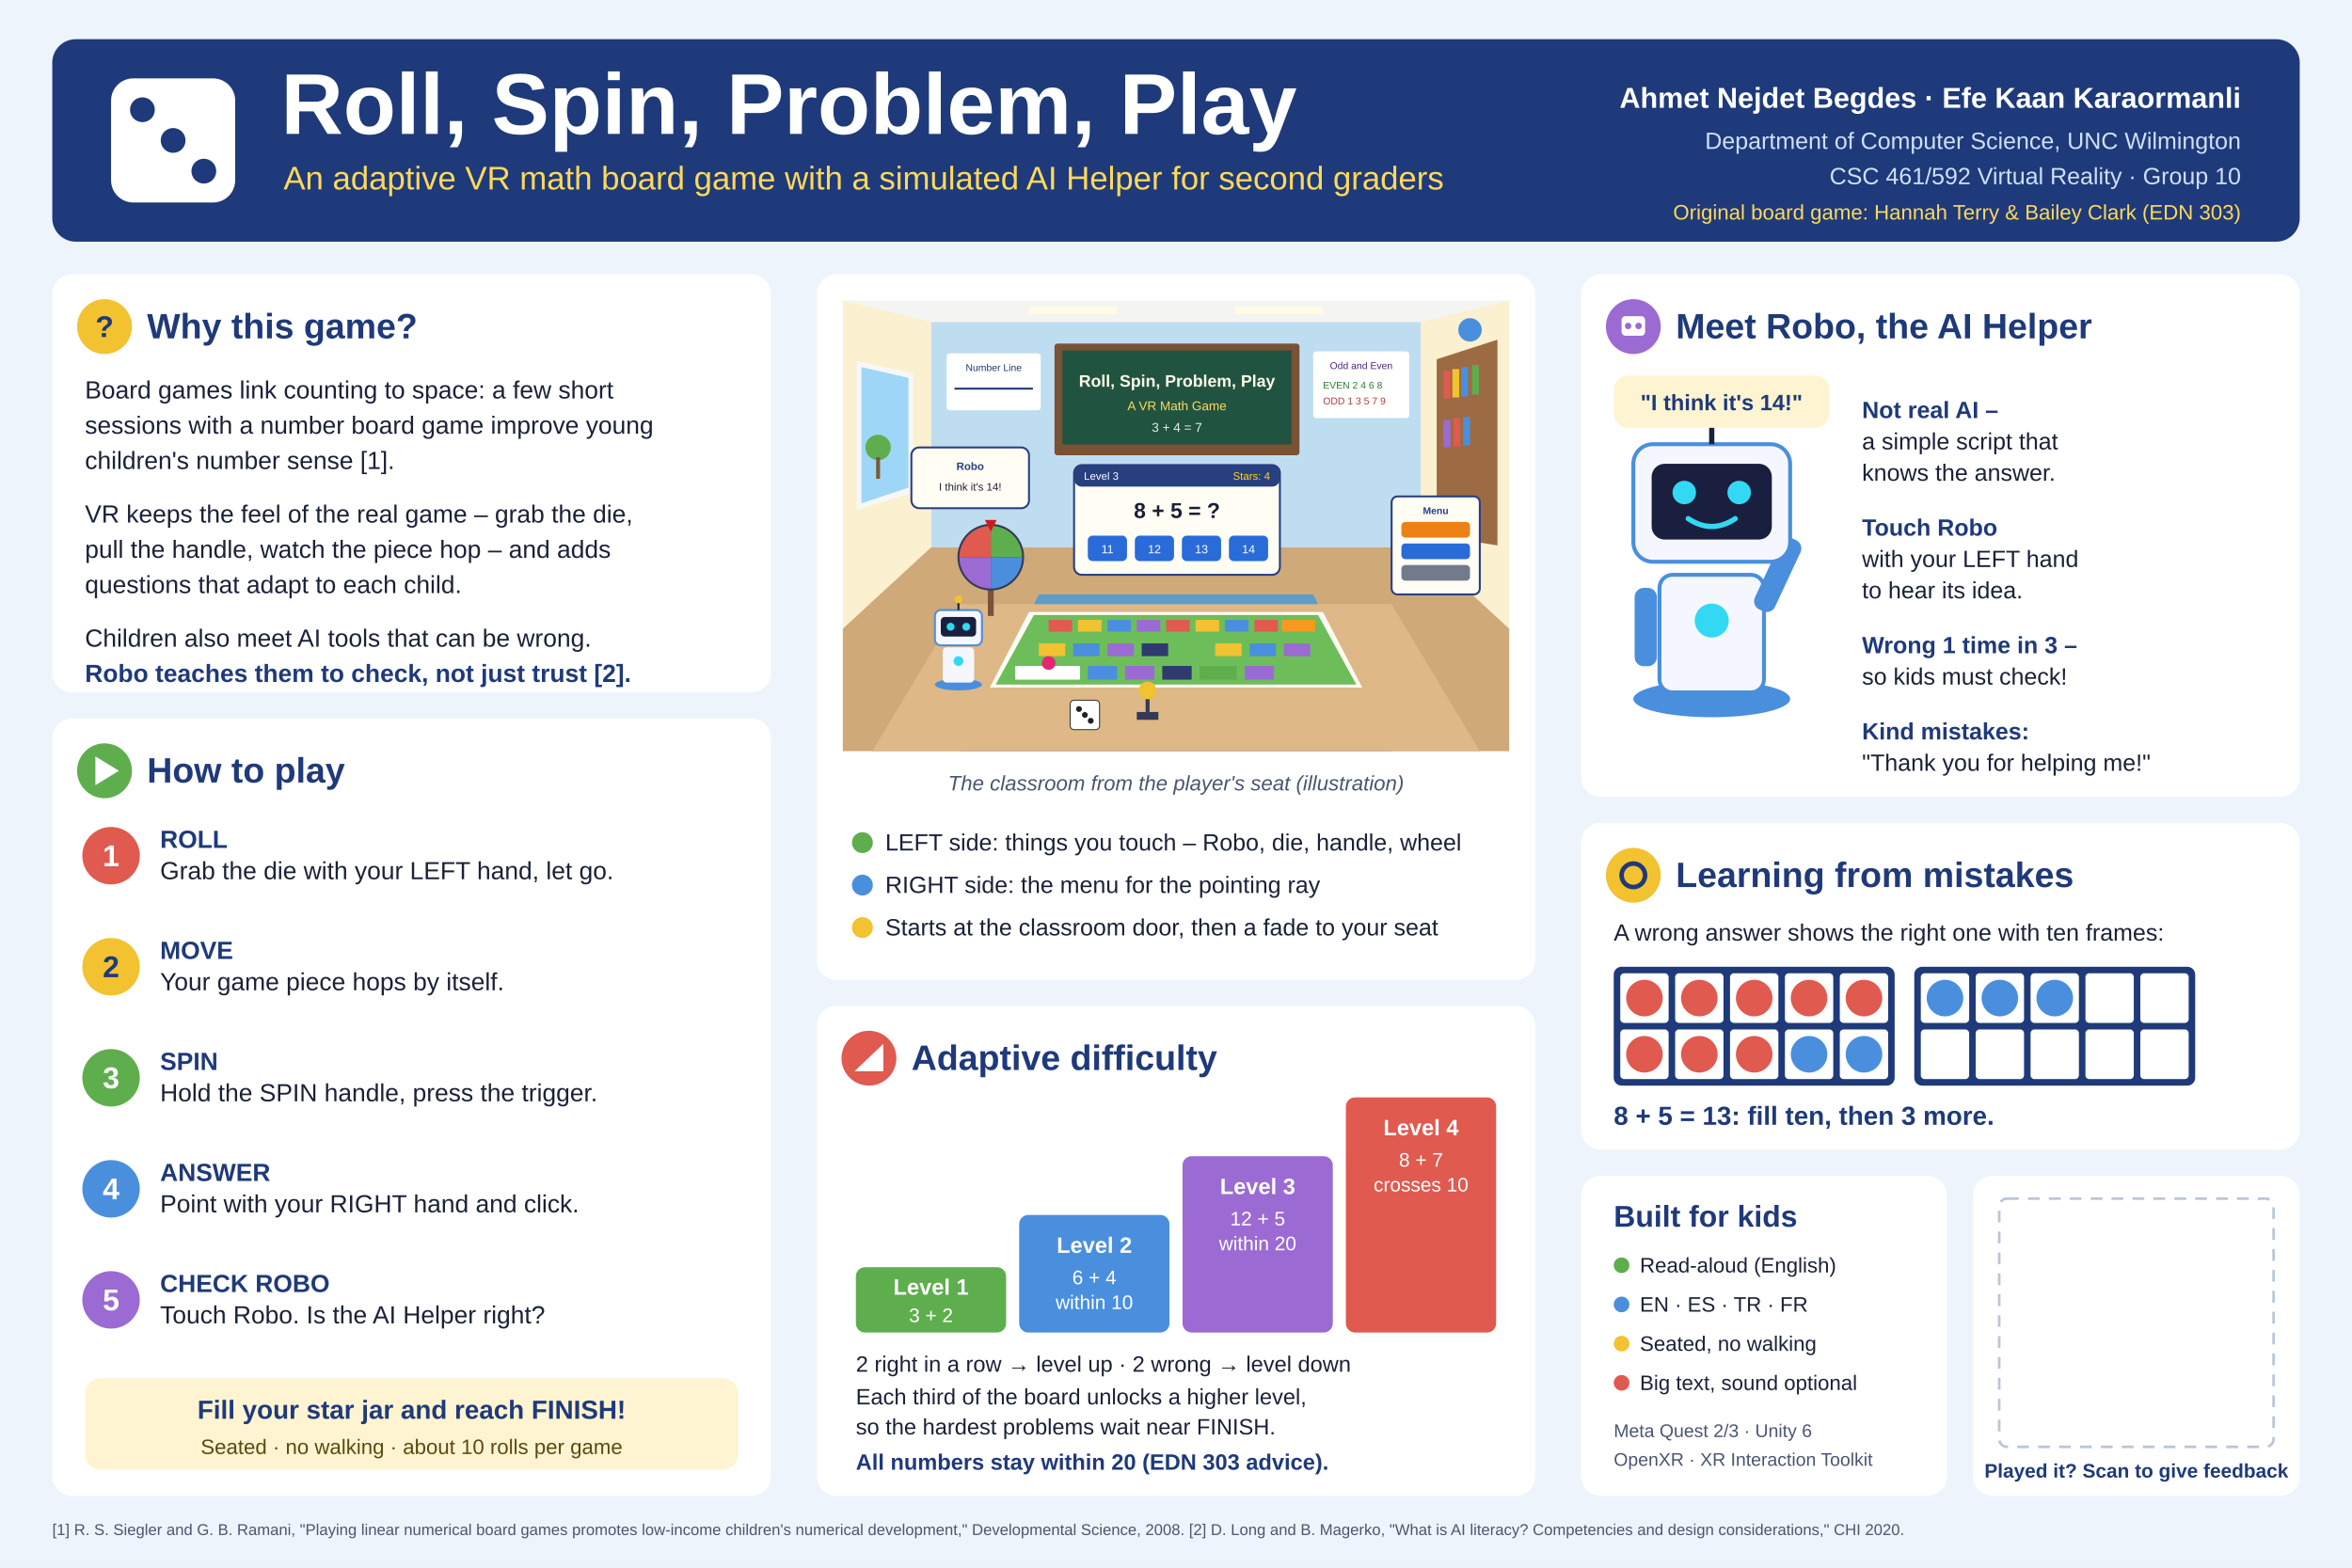
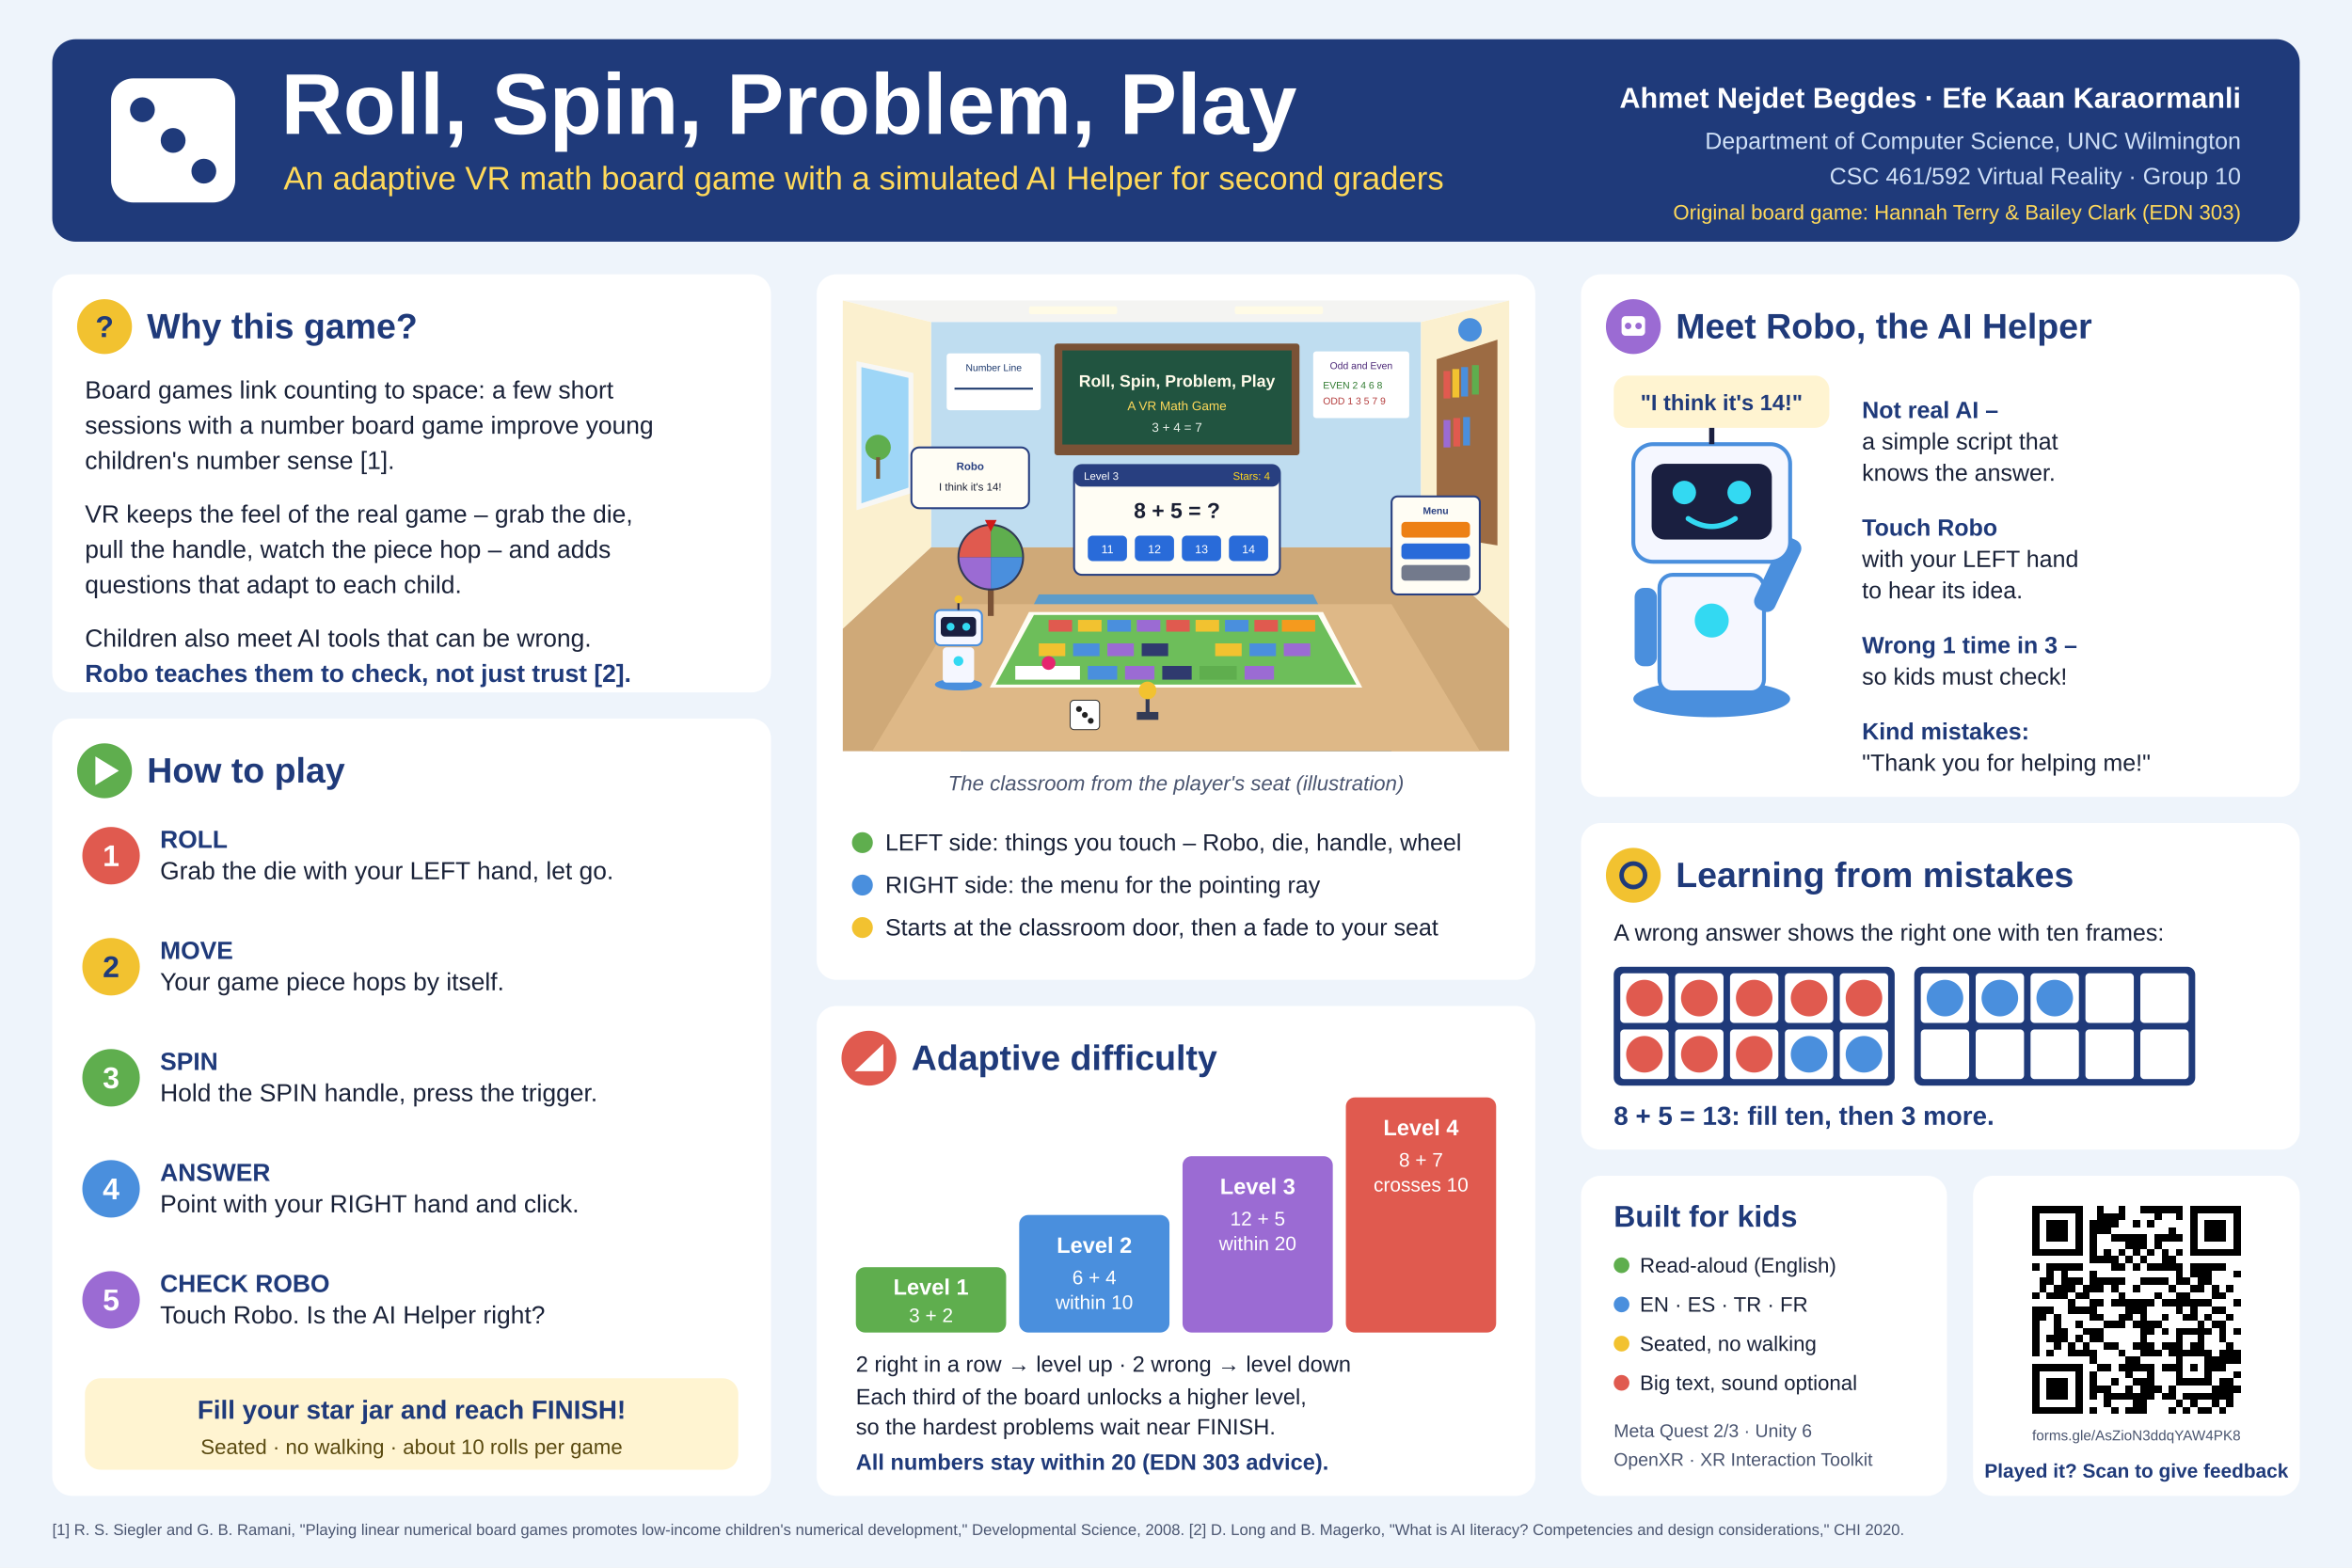
<svg xmlns="http://www.w3.org/2000/svg" width="36in" height="24in" viewBox="0 0 3600 2400" font-family="Arial, Helvetica, sans-serif">
  <rect x="0" y="0" width="3600" height="2400" fill="#EEF4FB" />
  <rect x="80" y="60" width="3440" height="310" rx="36" fill="#1F3A7A" />
  <g transform="translate(170 215)">
    <rect x="0" y="-95" width="190" height="190" rx="34" fill="#FFFFFF" />
    <circle cx="48" cy="-47" r="19" fill="#1F3A7A" />
    <circle cx="95" cy="0" r="19" fill="#1F3A7A" />
    <circle cx="142" cy="47" r="19" fill="#1F3A7A" />
  </g>
  <text x="430" y="205" font-size="132" font-weight="bold" fill="#FFFFFF">Roll, Spin, Problem, Play</text>
  <text x="434" y="290" font-size="50" fill="#FFD95A">An adaptive VR math board game with a simulated AI Helper for second graders</text>
  <text x="3430" y="165" font-size="44" font-weight="bold" fill="#FFFFFF" text-anchor="end">Ahmet Nejdet Begdes · Efe Kaan Karaormanli</text>
  <text x="3430" y="228" font-size="36" fill="#CFE0F7" text-anchor="end">Department of Computer Science, UNC Wilmington</text>
  <text x="3430" y="282" font-size="36" fill="#CFE0F7" text-anchor="end">CSC 461/592 Virtual Reality · Group 10</text>
  <text x="3430" y="336" font-size="32" fill="#FFD95A" text-anchor="end">Original board game: Hannah Terry &amp; Bailey Clark (EDN 303)</text>
  <rect x="80" y="420" width="1100" height="640" rx="30" fill="#FFFFFF" />
  <circle cx="160" cy="500" r="42" fill="#F2C230" />
  <text x="160" y="516" font-size="46" font-weight="bold" fill="#1F3A7A" text-anchor="middle">?</text>
  <text x="225" y="518" font-size="54" font-weight="bold" fill="#1F3A7A">Why this game?</text>
  <g font-size="38" fill="#1A2238">
    <text x="130" y="610">Board games link counting to space: a few short</text>
    <text x="130" y="664">sessions with a number board game improve young</text>
    <text x="130" y="718">children's number sense [1].</text>
    <text x="130" y="800">VR keeps the feel of the real game – grab the die,</text>
    <text x="130" y="854">pull the handle, watch the piece hop – and adds</text>
    <text x="130" y="908">questions that adapt to each child.</text>
    <text x="130" y="990">Children also meet AI tools that can be wrong.</text>
    <text x="130" y="1044" font-weight="bold" fill="#1F3A7A">Robo teaches them to check, not just trust [2].</text>
  </g>
  <rect x="80" y="1100" width="1100" height="1190" rx="30" fill="#FFFFFF" />
  <circle cx="160" cy="1180" r="42" fill="#5FAE4E" />
  <polygon points="146,1158 146,1202 182,1180" fill="#FFFFFF" />
  <text x="225" y="1198" font-size="54" font-weight="bold" fill="#1F3A7A">How to play</text>
  <g font-size="38" fill="#1A2238">
    <circle cx="170" cy="1310" r="44" fill="#E05A4F" />
    <text x="170" y="1326" font-size="46" font-weight="bold" fill="#FFFFFF" text-anchor="middle">1</text>
    <text x="245" y="1298" font-weight="bold" fill="#1F3A7A">ROLL</text>
    <text x="245" y="1346">Grab the die with your LEFT hand, let go.</text>
    <circle cx="170" cy="1480" r="44" fill="#F2C230" />
    <text x="170" y="1496" font-size="46" font-weight="bold" fill="#1F3A7A" text-anchor="middle">2</text>
    <text x="245" y="1468" font-weight="bold" fill="#1F3A7A">MOVE</text>
    <text x="245" y="1516">Your game piece hops by itself.</text>
    <circle cx="170" cy="1650" r="44" fill="#5FAE4E" />
    <text x="170" y="1666" font-size="46" font-weight="bold" fill="#FFFFFF" text-anchor="middle">3</text>
    <text x="245" y="1638" font-weight="bold" fill="#1F3A7A">SPIN</text>
    <text x="245" y="1686">Hold the SPIN handle, press the trigger.</text>
    <circle cx="170" cy="1820" r="44" fill="#4A8FDD" />
    <text x="170" y="1836" font-size="46" font-weight="bold" fill="#FFFFFF" text-anchor="middle">4</text>
    <text x="245" y="1808" font-weight="bold" fill="#1F3A7A">ANSWER</text>
    <text x="245" y="1856">Point with your RIGHT hand and click.</text>
    <circle cx="170" cy="1990" r="44" fill="#9B6BD3" />
    <text x="170" y="2006" font-size="46" font-weight="bold" fill="#FFFFFF" text-anchor="middle">5</text>
    <text x="245" y="1978" font-weight="bold" fill="#1F3A7A">CHECK ROBO</text>
    <text x="245" y="2026">Touch Robo. Is the AI Helper right?</text>
  </g>
  <rect x="130" y="2110" width="1000" height="140" rx="24" fill="#FFF4D1" />
  <text x="630" y="2172" font-size="40" font-weight="bold" fill="#1F3A7A" text-anchor="middle">Fill your star jar and reach FINISH!</text>
  <text x="630" y="2226" font-size="32" fill="#5A4A10" text-anchor="middle">Seated · no walking · about 10 rolls per game</text>
  <rect x="1250" y="420" width="1100" height="1080" rx="30" fill="#FFFFFF" />
  <svg x="1290" y="460" width="1020" height="690" viewBox="0 0 680 460">
    <polygon points="0,0 680,0 590,22 90,22" fill="#F4F4F2" />
    <rect x="190" y="6" width="90" height="8" rx="2" fill="#FFFBE6" />
    <rect x="400" y="6" width="90" height="8" rx="2" fill="#FFFBE6" />
    <rect x="90" y="22" width="500" height="230" fill="#BFDDF0" />
    <polygon points="0,0 90,22 90,252 0,335" fill="#FBF0CF" />
    <polygon points="680,0 590,22 590,252 680,335" fill="#FBF0CF" />
    <polygon points="0,335 90,252 590,252 680,335 680,460 0,460" fill="#CFA978" />
    <polygon points="120,460 200,300 480,300 560,460" fill="#5E9CC9" />
    <polygon points="14,62 72,74 72,196 14,214" fill="#F7F7F5" />
    <polygon points="19,68 67,79 67,191 19,207" fill="#9ED6F7" />
    <circle cx="36" cy="150" r="13" fill="#5FAE4E" />
    <rect x="34" y="160" width="4" height="22" fill="#7A5A3A" />
    <rect x="216" y="44" width="250" height="114" rx="3" fill="#7A5236" />
    <rect x="224" y="51" width="234" height="96" fill="#215440" />
    <text x="341" y="88" text-anchor="middle" font-size="17" fill="#FFFBEA" font-weight="bold">Roll, Spin, Problem, Play</text>
    <text x="341" y="112" text-anchor="middle" font-size="13" fill="#FFD95A">A VR Math Game</text>
    <text x="341" y="134" text-anchor="middle" font-size="13" fill="#E8F0E8">3 + 4 = 7</text>
    <rect x="106" y="54" width="96" height="58" rx="3" fill="#FFFFFF" />
    <line x1="114" y1="90" x2="194" y2="90" stroke="#1E3A6E" stroke-width="2" />
    <text x="154" y="72" text-anchor="middle" font-size="10" fill="#1E3A6E">Number Line</text>
    <rect x="480" y="52" width="98" height="68" rx="3" fill="#FFFFFF" />
    <text x="529" y="70" text-anchor="middle" font-size="10" fill="#4B2777">Odd and Even</text>
    <text x="490" y="90" font-size="10" fill="#2F7A2F">EVEN 2 4 6 8</text>
    <text x="490" y="106" font-size="10" fill="#B23A3A">ODD 1 3 5 7 9</text>
    <circle cx="341" cy="30" r="0" fill="none" />
    <polygon points="606,60 668,40 668,250 606,240" fill="#9C6B43" />
    <rect x="613" y="72" width="7" height="28" fill="#E05A4F" />
    <rect x="622" y="70" width="7" height="29" fill="#F2C230" />
    <rect x="631" y="68" width="7" height="30" fill="#4A8FDD" />
    <rect x="642" y="66" width="7" height="30" fill="#5FAE4E" />
    <rect x="613" y="122" width="7" height="28" fill="#9B6BD3" />
    <rect x="623" y="120" width="7" height="29" fill="#E05A4F" />
    <rect x="633" y="119" width="7" height="29" fill="#4A8FDD" />
    <circle cx="640" cy="30" r="12" fill="#4A8FDD" />
    <polygon points="120,310 560,310 650,460 30,460" fill="#DEB887" />
    <polygon points="190,318 490,318 530,395 150,395" fill="#FFFDF4" />
    <polygon points="195,321 485,321 524,392 156,392" fill="#6DBE5A" />
    <g fill="#E05A4F">
      <rect x="210" y="326" width="24" height="12" />
      <rect x="330" y="326" width="24" height="12" />
      <rect x="420" y="326" width="24" height="12" />
    </g>
    <g fill="#F2C230">
      <rect x="240" y="326" width="24" height="12" />
      <rect x="360" y="326" width="24" height="12" />
      <rect x="200" y="350" width="27" height="13" />
      <rect x="380" y="350" width="27" height="13" />
    </g>
    <g fill="#4A8FDD">
      <rect x="270" y="326" width="24" height="12" />
      <rect x="390" y="326" width="24" height="12" />
      <rect x="235" y="350" width="27" height="13" />
      <rect x="415" y="350" width="27" height="13" />
      <rect x="250" y="373" width="30" height="14" />
    </g>
    <g fill="#9B6BD3">
      <rect x="300" y="326" width="24" height="12" />
      <rect x="270" y="350" width="27" height="13" />
      <rect x="450" y="350" width="27" height="13" />
      <rect x="288" y="373" width="30" height="14" />
      <rect x="410" y="373" width="30" height="14" />
    </g>
    <g fill="#2F3A6E">
      <rect x="305" y="350" width="27" height="13" />
      <rect x="326" y="373" width="30" height="14" />
    </g>
    <rect x="448" y="326" width="34" height="12" fill="#F59A1E" />
    <rect x="176" y="373" width="66" height="14" fill="#FFFFFF" />
    <rect x="364" y="373" width="38" height="14" fill="#5FAE4E" />
    <circle cx="210" cy="370" r="7" fill="#E6266F" />
    <rect x="232" y="408" width="30" height="30" rx="4" fill="#FFFFFF" stroke="#333333" stroke-width="1" />
    <circle cx="241" cy="417" r="3" fill="#222222" />
    <circle cx="253" cy="429" r="3" fill="#222222" />
    <circle cx="247" cy="423" r="3" fill="#222222" />
    <rect x="300" y="420" width="22" height="8" fill="#333A55" />
    <rect x="309" y="400" width="4" height="22" fill="#333A55" />
    <circle cx="311" cy="398" r="9" fill="#F2C230" />
    <rect x="148" y="282" width="6" height="40" fill="#7A5236" />
    <circle cx="151" cy="262" r="34" fill="#333A55" />
    <path d="M151 262 L151 230 A32 32 0 0 1 183 262 Z" fill="#5FAE4E" />
    <path d="M151 262 L183 262 A32 32 0 0 1 151 294 Z" fill="#4A8FDD" />
    <path d="M151 262 L151 294 A32 32 0 0 1 119 262 Z" fill="#9B6BD3" />
    <path d="M151 262 L119 262 A32 32 0 0 1 151 230 Z" fill="#E05A4F" />
    <polygon points="145,224 157,224 151,236" fill="#D11A1A" />
    <g transform="translate(118 330)">
      <ellipse cx="0" cy="62" rx="24" ry="6" fill="#4A8FDD" />
      <rect x="-16" y="24" width="32" height="36" rx="4" fill="#F5F7FF" />
      <circle cx="0" cy="38" r="5" fill="#33D9F2" />
      <rect x="-24" y="-14" width="48" height="36" rx="6" fill="#F5F7FF" stroke="#4A8FDD" stroke-width="2" />
      <rect x="-18" y="-7" width="36" height="20" rx="4" fill="#1A1F40" />
      <circle cx="-8" cy="3" r="4" fill="#33D9F2" />
      <circle cx="8" cy="3" r="4" fill="#33D9F2" />
      <line x1="0" y1="-14" x2="0" y2="-22" stroke="#1A1F40" stroke-width="2" />
      <circle cx="0" cy="-25" r="4" fill="#F2C230" />
    </g>
    <rect x="70" y="150" width="120" height="62" rx="8" fill="#FFFDF4" stroke="#283F80" stroke-width="2" />
    <text x="130" y="173" text-anchor="middle" font-size="11" fill="#283F80" font-weight="bold">Robo</text>
    <text x="130" y="194" text-anchor="middle" font-size="11" fill="#1A1F33">I think it's 14!</text>
    <rect x="236" y="168" width="210" height="112" rx="8" fill="#FFFDF4" stroke="#283F80" stroke-width="2" />
    <rect x="236" y="168" width="210" height="22" rx="8" fill="#283F80" />
    <text x="246" y="183" font-size="11" fill="#FFFFFF">Level 3</text>
    <text x="436" y="183" text-anchor="end" font-size="11" fill="#FFD61A">Stars: 4</text>
    <text x="341" y="222" text-anchor="middle" font-size="22" fill="#1A1F33" font-weight="bold">8 + 5 = ?</text>
    <g fill="#296BD9">
      <rect x="250" y="240" width="40" height="26" rx="5" />
      <rect x="298" y="240" width="40" height="26" rx="5" />
      <rect x="346" y="240" width="40" height="26" rx="5" />
      <rect x="394" y="240" width="40" height="26" rx="5" />
    </g>
    <g font-size="12" fill="#FFFFFF" text-anchor="middle">
      <text x="270" y="258">11</text>
      <text x="318" y="258">12</text>
      <text x="366" y="258">13</text>
      <text x="414" y="258">14</text>
    </g>
    <rect x="560" y="200" width="90" height="100" rx="6" fill="#FFFDF4" stroke="#283F80" stroke-width="2" />
    <text x="605" y="218" text-anchor="middle" font-size="10" fill="#283F80" font-weight="bold">Menu</text>
    <rect x="570" y="226" width="70" height="16" rx="4" fill="#ED8014" />
    <rect x="570" y="248" width="70" height="16" rx="4" fill="#296BD9" />
    <rect x="570" y="270" width="70" height="16" rx="4" fill="#737A8C" />
  </svg>
  <text x="1800" y="1210" font-size="32" fill="#4A5570" text-anchor="middle" font-style="italic">The classroom from the player's seat (illustration)</text>
  <g font-size="36" fill="#1A2238">
    <circle cx="1320" cy="1290" r="16" fill="#5FAE4E" />
    <text x="1355" y="1302">LEFT side: things you touch – Robo, die, handle, wheel</text>
    <circle cx="1320" cy="1355" r="16" fill="#4A8FDD" />
    <text x="1355" y="1367">RIGHT side: the menu for the pointing ray</text>
    <circle cx="1320" cy="1420" r="16" fill="#F2C230" />
    <text x="1355" y="1432">Starts at the classroom door, then a fade to your seat</text>
  </g>
  <rect x="1250" y="1540" width="1100" height="750" rx="30" fill="#FFFFFF" />
  <circle cx="1330" cy="1620" r="42" fill="#E05A4F" />
  <polygon points="1308,1640 1352,1640 1352,1598" fill="#FFFFFF" />
  <text x="1395" y="1638" font-size="54" font-weight="bold" fill="#1F3A7A">Adaptive difficulty</text>
  <g font-size="34" font-weight="bold" fill="#FFFFFF" text-anchor="middle">
    <rect x="1310" y="1940" width="230" height="100" rx="14" fill="#5FAE4E" />
    <text x="1425" y="1982">Level 1</text>
    <rect x="1560" y="1860" width="230" height="180" rx="14" fill="#4A8FDD" />
    <text x="1675" y="1918">Level 2</text>
    <rect x="1810" y="1770" width="230" height="270" rx="14" fill="#9B6BD3" />
    <text x="1925" y="1828">Level 3</text>
    <rect x="2060" y="1680" width="230" height="360" rx="14" fill="#E05A4F" />
    <text x="2175" y="1738">Level 4</text>
  </g>
  <g font-size="30" fill="#FFFFFF" text-anchor="middle">
    <text x="1425" y="2024">3 + 2</text>
    <text x="1675" y="1966">6 + 4</text>
    <text x="1675" y="2004">within 10</text>
    <text x="1925" y="1876">12 + 5</text>
    <text x="1925" y="1914">within 20</text>
    <text x="2175" y="1786">8 + 7</text>
    <text x="2175" y="1824">crosses 10</text>
  </g>
  <g font-size="34" fill="#1A2238">
    <text x="1310" y="2100">2 right in a row → level up · 2 wrong → level down</text>
    <text x="1310" y="2150">Each third of the board unlocks a higher level,</text>
    <text x="1310" y="2196">so the hardest problems wait near FINISH.</text>
    <text x="1310" y="2250" font-weight="bold" fill="#1F3A7A">All numbers stay within 20 (EDN 303 advice).</text>
  </g>
  <rect x="2420" y="420" width="1100" height="800" rx="30" fill="#FFFFFF" />
  <circle cx="2500" cy="500" r="42" fill="#9B6BD3" />
  <rect x="2482" y="484" width="36" height="30" rx="6" fill="#FFFFFF" />
  <circle cx="2492" cy="499" r="5" fill="#9B6BD3" />
  <circle cx="2508" cy="499" r="5" fill="#9B6BD3" />
  <text x="2565" y="518" font-size="54" font-weight="bold" fill="#1F3A7A">Meet Robo, the AI Helper</text>
  <g transform="translate(2620 800)">
    <ellipse cx="0" cy="270" rx="120" ry="28" fill="#4A8FDD" />
    <rect x="-80" y="80" width="160" height="180" rx="20" fill="#F5F7FF" stroke="#4A8FDD" stroke-width="6" />
    <circle cx="0" cy="150" r="26" fill="#33D9F2" />
    <rect x="-118" y="100" width="34" height="120" rx="14" fill="#4A8FDD" />
    <rect x="84" y="20" width="34" height="120" rx="14" fill="#4A8FDD" transform="rotate(25 101 80)" />
    <rect x="-120" y="-120" width="240" height="180" rx="30" fill="#F5F7FF" stroke="#4A8FDD" stroke-width="6" />
    <rect x="-92" y="-90" width="184" height="116" rx="20" fill="#1A1F40" />
    <circle cx="-42" cy="-46" r="18" fill="#33D9F2" />
    <circle cx="42" cy="-46" r="18" fill="#33D9F2" />
    <path d="M -36 -6 Q 0 18 36 -6" stroke="#33D9F2" stroke-width="8" fill="none" stroke-linecap="round" />
    <line x1="0" y1="-120" x2="0" y2="-160" stroke="#1A1F40" stroke-width="8" />
    <circle cx="0" cy="-172" r="18" fill="#F2C230" />
  </g>
  <rect x="2470" y="575" width="330" height="80" rx="22" fill="#FFF4D1" />
  <text x="2635" y="628" font-size="34" font-weight="bold" fill="#1F3A7A" text-anchor="middle">"I think it's 14!"</text>
  <g font-size="36" fill="#1A2238">
    <text x="2850" y="640" font-weight="bold" fill="#1F3A7A">Not real AI –</text>
    <text x="2850" y="688">a simple script that</text>
    <text x="2850" y="736">knows the answer.</text>
    <text x="2850" y="820" font-weight="bold" fill="#1F3A7A">Touch Robo</text>
    <text x="2850" y="868">with your LEFT hand</text>
    <text x="2850" y="916">to hear its idea.</text>
    <text x="2850" y="1000" font-weight="bold" fill="#1F3A7A">Wrong 1 time in 3 –</text>
    <text x="2850" y="1048">so kids must check!</text>
    <text x="2850" y="1132" font-weight="bold" fill="#1F3A7A">Kind mistakes:</text>
    <text x="2850" y="1180">"Thank you for helping me!"</text>
  </g>
  <rect x="2420" y="1260" width="1100" height="500" rx="30" fill="#FFFFFF" />
  <circle cx="2500" cy="1340" r="42" fill="#F2C230" />
  <circle cx="2500" cy="1340" r="18" fill="none" stroke="#1F3A7A" stroke-width="7" />
  <text x="2565" y="1358" font-size="54" font-weight="bold" fill="#1F3A7A">Learning from mistakes</text>
  <text x="2470" y="1440" font-size="36" fill="#1A2238">A wrong answer shows the right one with ten frames:</text>
  <g>
    <rect x="2470" y="1480" width="430" height="182" rx="12" fill="#1F3A7A" />
    <rect x="2930" y="1480" width="430" height="182" rx="12" fill="#1F3A7A" />
    <g fill="#FFFFFF">
      <rect x="2480" y="1490" width="74" height="76" rx="6" />
      <rect x="2564" y="1490" width="74" height="76" rx="6" />
      <rect x="2648" y="1490" width="74" height="76" rx="6" />
      <rect x="2732" y="1490" width="74" height="76" rx="6" />
      <rect x="2816" y="1490" width="74" height="76" rx="6" />
      <rect x="2480" y="1576" width="74" height="76" rx="6" />
      <rect x="2564" y="1576" width="74" height="76" rx="6" />
      <rect x="2648" y="1576" width="74" height="76" rx="6" />
      <rect x="2732" y="1576" width="74" height="76" rx="6" />
      <rect x="2816" y="1576" width="74" height="76" rx="6" />
      <rect x="2940" y="1490" width="74" height="76" rx="6" />
      <rect x="3024" y="1490" width="74" height="76" rx="6" />
      <rect x="3108" y="1490" width="74" height="76" rx="6" />
      <rect x="3192" y="1490" width="74" height="76" rx="6" />
      <rect x="3276" y="1490" width="74" height="76" rx="6" />
      <rect x="2940" y="1576" width="74" height="76" rx="6" />
      <rect x="3024" y="1576" width="74" height="76" rx="6" />
      <rect x="3108" y="1576" width="74" height="76" rx="6" />
      <rect x="3192" y="1576" width="74" height="76" rx="6" />
      <rect x="3276" y="1576" width="74" height="76" rx="6" />
    </g>
    <g fill="#E05A4F">
      <circle cx="2517" cy="1528" r="28" />
      <circle cx="2601" cy="1528" r="28" />
      <circle cx="2685" cy="1528" r="28" />
      <circle cx="2769" cy="1528" r="28" />
      <circle cx="2853" cy="1528" r="28" />
      <circle cx="2517" cy="1614" r="28" />
      <circle cx="2601" cy="1614" r="28" />
      <circle cx="2685" cy="1614" r="28" />
    </g>
    <g fill="#4A8FDD">
      <circle cx="2769" cy="1614" r="28" />
      <circle cx="2853" cy="1614" r="28" />
      <circle cx="2977" cy="1528" r="28" />
      <circle cx="3061" cy="1528" r="28" />
      <circle cx="3145" cy="1528" r="28" />
    </g>
  </g>
  <text x="2470" y="1722" font-size="40" font-weight="bold" fill="#1F3A7A">8 + 5 = 13: fill ten, then 3 more.</text>
  <rect x="2420" y="1800" width="560" height="490" rx="30" fill="#FFFFFF" />
  <text x="2470" y="1878" font-size="46" font-weight="bold" fill="#1F3A7A">Built for kids</text>
  <g font-size="32" fill="#1A2238">
    <circle cx="2482" cy="1937" r="12" fill="#5FAE4E" />
    <text x="2510" y="1948">Read-aloud (English)</text>
    <circle cx="2482" cy="1997" r="12" fill="#4A8FDD" />
    <text x="2510" y="2008">EN · ES · TR · FR</text>
    <circle cx="2482" cy="2057" r="12" fill="#F2C230" />
    <text x="2510" y="2068">Seated, no walking</text>
    <circle cx="2482" cy="2117" r="12" fill="#E05A4F" />
    <text x="2510" y="2128">Big text, sound optional</text>
  </g>
  <text x="2470" y="2200" font-size="28" fill="#4A5570">Meta Quest 2/3 · Unity 6</text>
  <text x="2470" y="2244" font-size="28" fill="#4A5570">OpenXR · XR Interaction Toolkit</text>
  <rect x="3020" y="1800" width="500" height="490" rx="30" fill="#FFFFFF" />
-   <rect x="3060" y="1835" width="420" height="380" rx="12" fill="#FFFFFF" stroke="#B9C6DA" stroke-width="4" stroke-dasharray="18 14" />
+   <g id="feedback-qr" fill="#000000" shape-rendering="crispEdges">
+     <rect x="3110.5" y="1846" width="77" height="11" />
+     <rect x="3209.5" y="1846" width="11" height="11" />
+     <rect x="3242.5" y="1846" width="11" height="11" />
+     <rect x="3275.5" y="1846" width="66" height="11" />
+     <rect x="3352.5" y="1846" width="77" height="11" />
+     <rect x="3110.5" y="1857" width="11" height="11" />
+     <rect x="3176.5" y="1857" width="11" height="11" />
+     <rect x="3209.5" y="1857" width="44" height="11" />
+     <rect x="3297.5" y="1857" width="11" height="11" />
+     <rect x="3330.5" y="1857" width="11" height="11" />
+     <rect x="3352.5" y="1857" width="11" height="11" />
+     <rect x="3418.5" y="1857" width="11" height="11" />
+     <rect x="3110.5" y="1868" width="11" height="11" />
+     <rect x="3132.5" y="1868" width="33" height="11" />
+     <rect x="3176.5" y="1868" width="11" height="11" />
+     <rect x="3198.5" y="1868" width="44" height="11" />
+     <rect x="3264.5" y="1868" width="11" height="11" />
+     <rect x="3286.5" y="1868" width="11" height="11" />
+     <rect x="3352.5" y="1868" width="11" height="11" />
+     <rect x="3374.5" y="1868" width="33" height="11" />
+     <rect x="3418.5" y="1868" width="11" height="11" />
+     <rect x="3110.5" y="1879" width="11" height="11" />
+     <rect x="3132.5" y="1879" width="33" height="11" />
+     <rect x="3176.5" y="1879" width="11" height="11" />
+     <rect x="3198.5" y="1879" width="33" height="11" />
+     <rect x="3319.5" y="1879" width="11" height="11" />
+     <rect x="3352.5" y="1879" width="11" height="11" />
+     <rect x="3374.5" y="1879" width="33" height="11" />
+     <rect x="3418.5" y="1879" width="11" height="11" />
+     <rect x="3110.5" y="1890" width="11" height="11" />
+     <rect x="3132.5" y="1890" width="33" height="11" />
+     <rect x="3176.5" y="1890" width="11" height="11" />
+     <rect x="3198.5" y="1890" width="11" height="11" />
+     <rect x="3231.5" y="1890" width="55" height="11" />
+     <rect x="3297.5" y="1890" width="44" height="11" />
+     <rect x="3352.5" y="1890" width="11" height="11" />
+     <rect x="3374.5" y="1890" width="33" height="11" />
+     <rect x="3418.5" y="1890" width="11" height="11" />
+     <rect x="3110.5" y="1901" width="11" height="11" />
+     <rect x="3176.5" y="1901" width="11" height="11" />
+     <rect x="3198.5" y="1901" width="11" height="11" />
+     <rect x="3253.5" y="1901" width="33" height="11" />
+     <rect x="3297.5" y="1901" width="11" height="11" />
+     <rect x="3352.5" y="1901" width="11" height="11" />
+     <rect x="3418.5" y="1901" width="11" height="11" />
+     <rect x="3110.5" y="1912" width="77" height="11" />
+     <rect x="3198.5" y="1912" width="11" height="11" />
+     <rect x="3220.5" y="1912" width="11" height="11" />
+     <rect x="3242.5" y="1912" width="11" height="11" />
+     <rect x="3264.5" y="1912" width="11" height="11" />
+     <rect x="3286.5" y="1912" width="11" height="11" />
+     <rect x="3308.5" y="1912" width="11" height="11" />
+     <rect x="3330.5" y="1912" width="11" height="11" />
+     <rect x="3352.5" y="1912" width="77" height="11" />
+     <rect x="3198.5" y="1923" width="44" height="11" />
+     <rect x="3253.5" y="1923" width="11" height="11" />
+     <rect x="3275.5" y="1923" width="11" height="11" />
+     <rect x="3308.5" y="1923" width="22" height="11" />
+     <rect x="3110.5" y="1934" width="11" height="11" />
+     <rect x="3132.5" y="1934" width="55" height="11" />
+     <rect x="3231.5" y="1934" width="22" height="11" />
+     <rect x="3264.5" y="1934" width="11" height="11" />
+     <rect x="3286.5" y="1934" width="55" height="11" />
+     <rect x="3352.5" y="1934" width="55" height="11" />
+     <rect x="3132.5" y="1945" width="11" height="11" />
+     <rect x="3154.5" y="1945" width="11" height="11" />
+     <rect x="3198.5" y="1945" width="11" height="11" />
+     <rect x="3330.5" y="1945" width="11" height="11" />
+     <rect x="3352.5" y="1945" width="33" height="11" />
+     <rect x="3418.5" y="1945" width="11" height="11" />
+     <rect x="3121.5" y="1956" width="22" height="11" />
+     <rect x="3154.5" y="1956" width="33" height="11" />
+     <rect x="3198.5" y="1956" width="55" height="11" />
+     <rect x="3275.5" y="1956" width="44" height="11" />
+     <rect x="3330.5" y="1956" width="22" height="11" />
+     <rect x="3363.5" y="1956" width="22" height="11" />
+     <rect x="3121.5" y="1967" width="11" height="11" />
+     <rect x="3143.5" y="1967" width="33" height="11" />
+     <rect x="3187.5" y="1967" width="33" height="11" />
+     <rect x="3231.5" y="1967" width="11" height="11" />
+     <rect x="3264.5" y="1967" width="11" height="11" />
+     <rect x="3319.5" y="1967" width="11" height="11" />
+     <rect x="3352.5" y="1967" width="22" height="11" />
+     <rect x="3385.5" y="1967" width="11" height="11" />
+     <rect x="3407.5" y="1967" width="11" height="11" />
+     <rect x="3110.5" y="1978" width="11" height="11" />
+     <rect x="3132.5" y="1978" width="33" height="11" />
+     <rect x="3176.5" y="1978" width="22" height="11" />
+     <rect x="3242.5" y="1978" width="11" height="11" />
+     <rect x="3297.5" y="1978" width="11" height="11" />
+     <rect x="3330.5" y="1978" width="22" height="11" />
+     <rect x="3385.5" y="1978" width="22" height="11" />
+     <rect x="3165.5" y="1989" width="11" height="11" />
+     <rect x="3198.5" y="1989" width="22" height="11" />
+     <rect x="3231.5" y="1989" width="66" height="11" />
+     <rect x="3308.5" y="1989" width="77" height="11" />
+     <rect x="3418.5" y="1989" width="11" height="11" />
+     <rect x="3110.5" y="2000" width="33" height="11" />
+     <rect x="3165.5" y="2000" width="44" height="11" />
+     <rect x="3253.5" y="2000" width="33" height="11" />
+     <rect x="3330.5" y="2000" width="11" height="11" />
+     <rect x="3352.5" y="2000" width="11" height="11" />
+     <rect x="3385.5" y="2000" width="22" height="11" />
+     <rect x="3110.5" y="2011" width="22" height="11" />
+     <rect x="3143.5" y="2011" width="11" height="11" />
+     <rect x="3198.5" y="2011" width="22" height="11" />
+     <rect x="3242.5" y="2011" width="22" height="11" />
+     <rect x="3275.5" y="2011" width="11" height="11" />
+     <rect x="3308.5" y="2011" width="11" height="11" />
+     <rect x="3341.5" y="2011" width="22" height="11" />
+     <rect x="3374.5" y="2011" width="11" height="11" />
+     <rect x="3407.5" y="2011" width="11" height="11" />
+     <rect x="3110.5" y="2022" width="11" height="11" />
+     <rect x="3143.5" y="2022" width="11" height="11" />
+     <rect x="3176.5" y="2022" width="11" height="11" />
+     <rect x="3220.5" y="2022" width="33" height="11" />
+     <rect x="3264.5" y="2022" width="44" height="11" />
+     <rect x="3363.5" y="2022" width="11" height="11" />
+     <rect x="3385.5" y="2022" width="22" height="11" />
+     <rect x="3110.5" y="2033" width="11" height="11" />
+     <rect x="3143.5" y="2033" width="22" height="11" />
+     <rect x="3187.5" y="2033" width="33" height="11" />
+     <rect x="3275.5" y="2033" width="22" height="11" />
+     <rect x="3308.5" y="2033" width="11" height="11" />
+     <rect x="3330.5" y="2033" width="55" height="11" />
+     <rect x="3396.5" y="2033" width="11" height="11" />
+     <rect x="3418.5" y="2033" width="11" height="11" />
+     <rect x="3110.5" y="2044" width="11" height="11" />
+     <rect x="3132.5" y="2044" width="33" height="11" />
+     <rect x="3176.5" y="2044" width="11" height="11" />
+     <rect x="3198.5" y="2044" width="22" height="11" />
+     <rect x="3275.5" y="2044" width="11" height="11" />
+     <rect x="3330.5" y="2044" width="11" height="11" />
+     <rect x="3363.5" y="2044" width="11" height="11" />
+     <rect x="3396.5" y="2044" width="11" height="11" />
+     <rect x="3110.5" y="2055" width="11" height="11" />
+     <rect x="3143.5" y="2055" width="11" height="11" />
+     <rect x="3165.5" y="2055" width="11" height="11" />
+     <rect x="3187.5" y="2055" width="11" height="11" />
+     <rect x="3220.5" y="2055" width="22" height="11" />
+     <rect x="3264.5" y="2055" width="33" height="11" />
+     <rect x="3308.5" y="2055" width="33" height="11" />
+     <rect x="3352.5" y="2055" width="22" height="11" />
+     <rect x="3407.5" y="2055" width="11" height="11" />
+     <rect x="3110.5" y="2066" width="11" height="11" />
+     <rect x="3132.5" y="2066" width="11" height="11" />
+     <rect x="3165.5" y="2066" width="44" height="11" />
+     <rect x="3242.5" y="2066" width="11" height="11" />
+     <rect x="3275.5" y="2066" width="33" height="11" />
+     <rect x="3319.5" y="2066" width="66" height="11" />
+     <rect x="3396.5" y="2066" width="33" height="11" />
+     <rect x="3198.5" y="2077" width="11" height="11" />
+     <rect x="3253.5" y="2077" width="22" height="11" />
+     <rect x="3330.5" y="2077" width="11" height="11" />
+     <rect x="3374.5" y="2077" width="55" height="11" />
+     <rect x="3110.5" y="2088" width="77" height="11" />
+     <rect x="3209.5" y="2088" width="22" height="11" />
+     <rect x="3242.5" y="2088" width="55" height="11" />
+     <rect x="3308.5" y="2088" width="33" height="11" />
+     <rect x="3352.5" y="2088" width="11" height="11" />
+     <rect x="3374.5" y="2088" width="33" height="11" />
+     <rect x="3110.5" y="2099" width="11" height="11" />
+     <rect x="3176.5" y="2099" width="11" height="11" />
+     <rect x="3198.5" y="2099" width="11" height="11" />
+     <rect x="3253.5" y="2099" width="11" height="11" />
+     <rect x="3286.5" y="2099" width="11" height="11" />
+     <rect x="3330.5" y="2099" width="11" height="11" />
+     <rect x="3374.5" y="2099" width="11" height="11" />
+     <rect x="3418.5" y="2099" width="11" height="11" />
+     <rect x="3110.5" y="2110" width="11" height="11" />
+     <rect x="3132.5" y="2110" width="33" height="11" />
+     <rect x="3176.5" y="2110" width="11" height="11" />
+     <rect x="3198.5" y="2110" width="11" height="11" />
+     <rect x="3231.5" y="2110" width="11" height="11" />
+     <rect x="3264.5" y="2110" width="33" height="11" />
+     <rect x="3330.5" y="2110" width="55" height="11" />
+     <rect x="3396.5" y="2110" width="22" height="11" />
+     <rect x="3110.5" y="2121" width="11" height="11" />
+     <rect x="3132.5" y="2121" width="33" height="11" />
+     <rect x="3176.5" y="2121" width="11" height="11" />
+     <rect x="3198.5" y="2121" width="33" height="11" />
+     <rect x="3253.5" y="2121" width="11" height="11" />
+     <rect x="3275.5" y="2121" width="33" height="11" />
+     <rect x="3319.5" y="2121" width="11" height="11" />
+     <rect x="3385.5" y="2121" width="44" height="11" />
+     <rect x="3110.5" y="2132" width="11" height="11" />
+     <rect x="3132.5" y="2132" width="33" height="11" />
+     <rect x="3176.5" y="2132" width="11" height="11" />
+     <rect x="3198.5" y="2132" width="11" height="11" />
+     <rect x="3220.5" y="2132" width="77" height="11" />
+     <rect x="3308.5" y="2132" width="22" height="11" />
+     <rect x="3341.5" y="2132" width="77" height="11" />
+     <rect x="3110.5" y="2143" width="11" height="11" />
+     <rect x="3176.5" y="2143" width="11" height="11" />
+     <rect x="3220.5" y="2143" width="11" height="11" />
+     <rect x="3264.5" y="2143" width="22" height="11" />
+     <rect x="3330.5" y="2143" width="11" height="11" />
+     <rect x="3352.5" y="2143" width="11" height="11" />
+     <rect x="3385.5" y="2143" width="11" height="11" />
+     <rect x="3407.5" y="2143" width="11" height="11" />
+     <rect x="3110.5" y="2154" width="77" height="11" />
+     <rect x="3198.5" y="2154" width="11" height="11" />
+     <rect x="3231.5" y="2154" width="11" height="11" />
+     <rect x="3253.5" y="2154" width="33" height="11" />
+     <rect x="3319.5" y="2154" width="11" height="11" />
+     <rect x="3341.5" y="2154" width="11" height="11" />
+     <rect x="3363.5" y="2154" width="22" height="11" />
+     <rect x="3396.5" y="2154" width="11" height="11" />
+   </g>
+   <text x="3270" y="2205" font-size="22" fill="#4A5570" text-anchor="middle">forms.gle/AsZioN3ddqYAW4PK8</text>
  <text x="3270" y="2262" font-size="30" font-weight="bold" fill="#1F3A7A" text-anchor="middle">Played it? Scan to give feedback</text>
  <text x="80" y="2350" font-size="24" fill="#4A5570">[1] R. S. Siegler and G. B. Ramani, "Playing linear numerical board games promotes low-income children's numerical development," Developmental Science, 2008.   [2] D. Long and B. Magerko, "What is AI literacy? Competencies and design considerations," CHI 2020.</text>
</svg>
